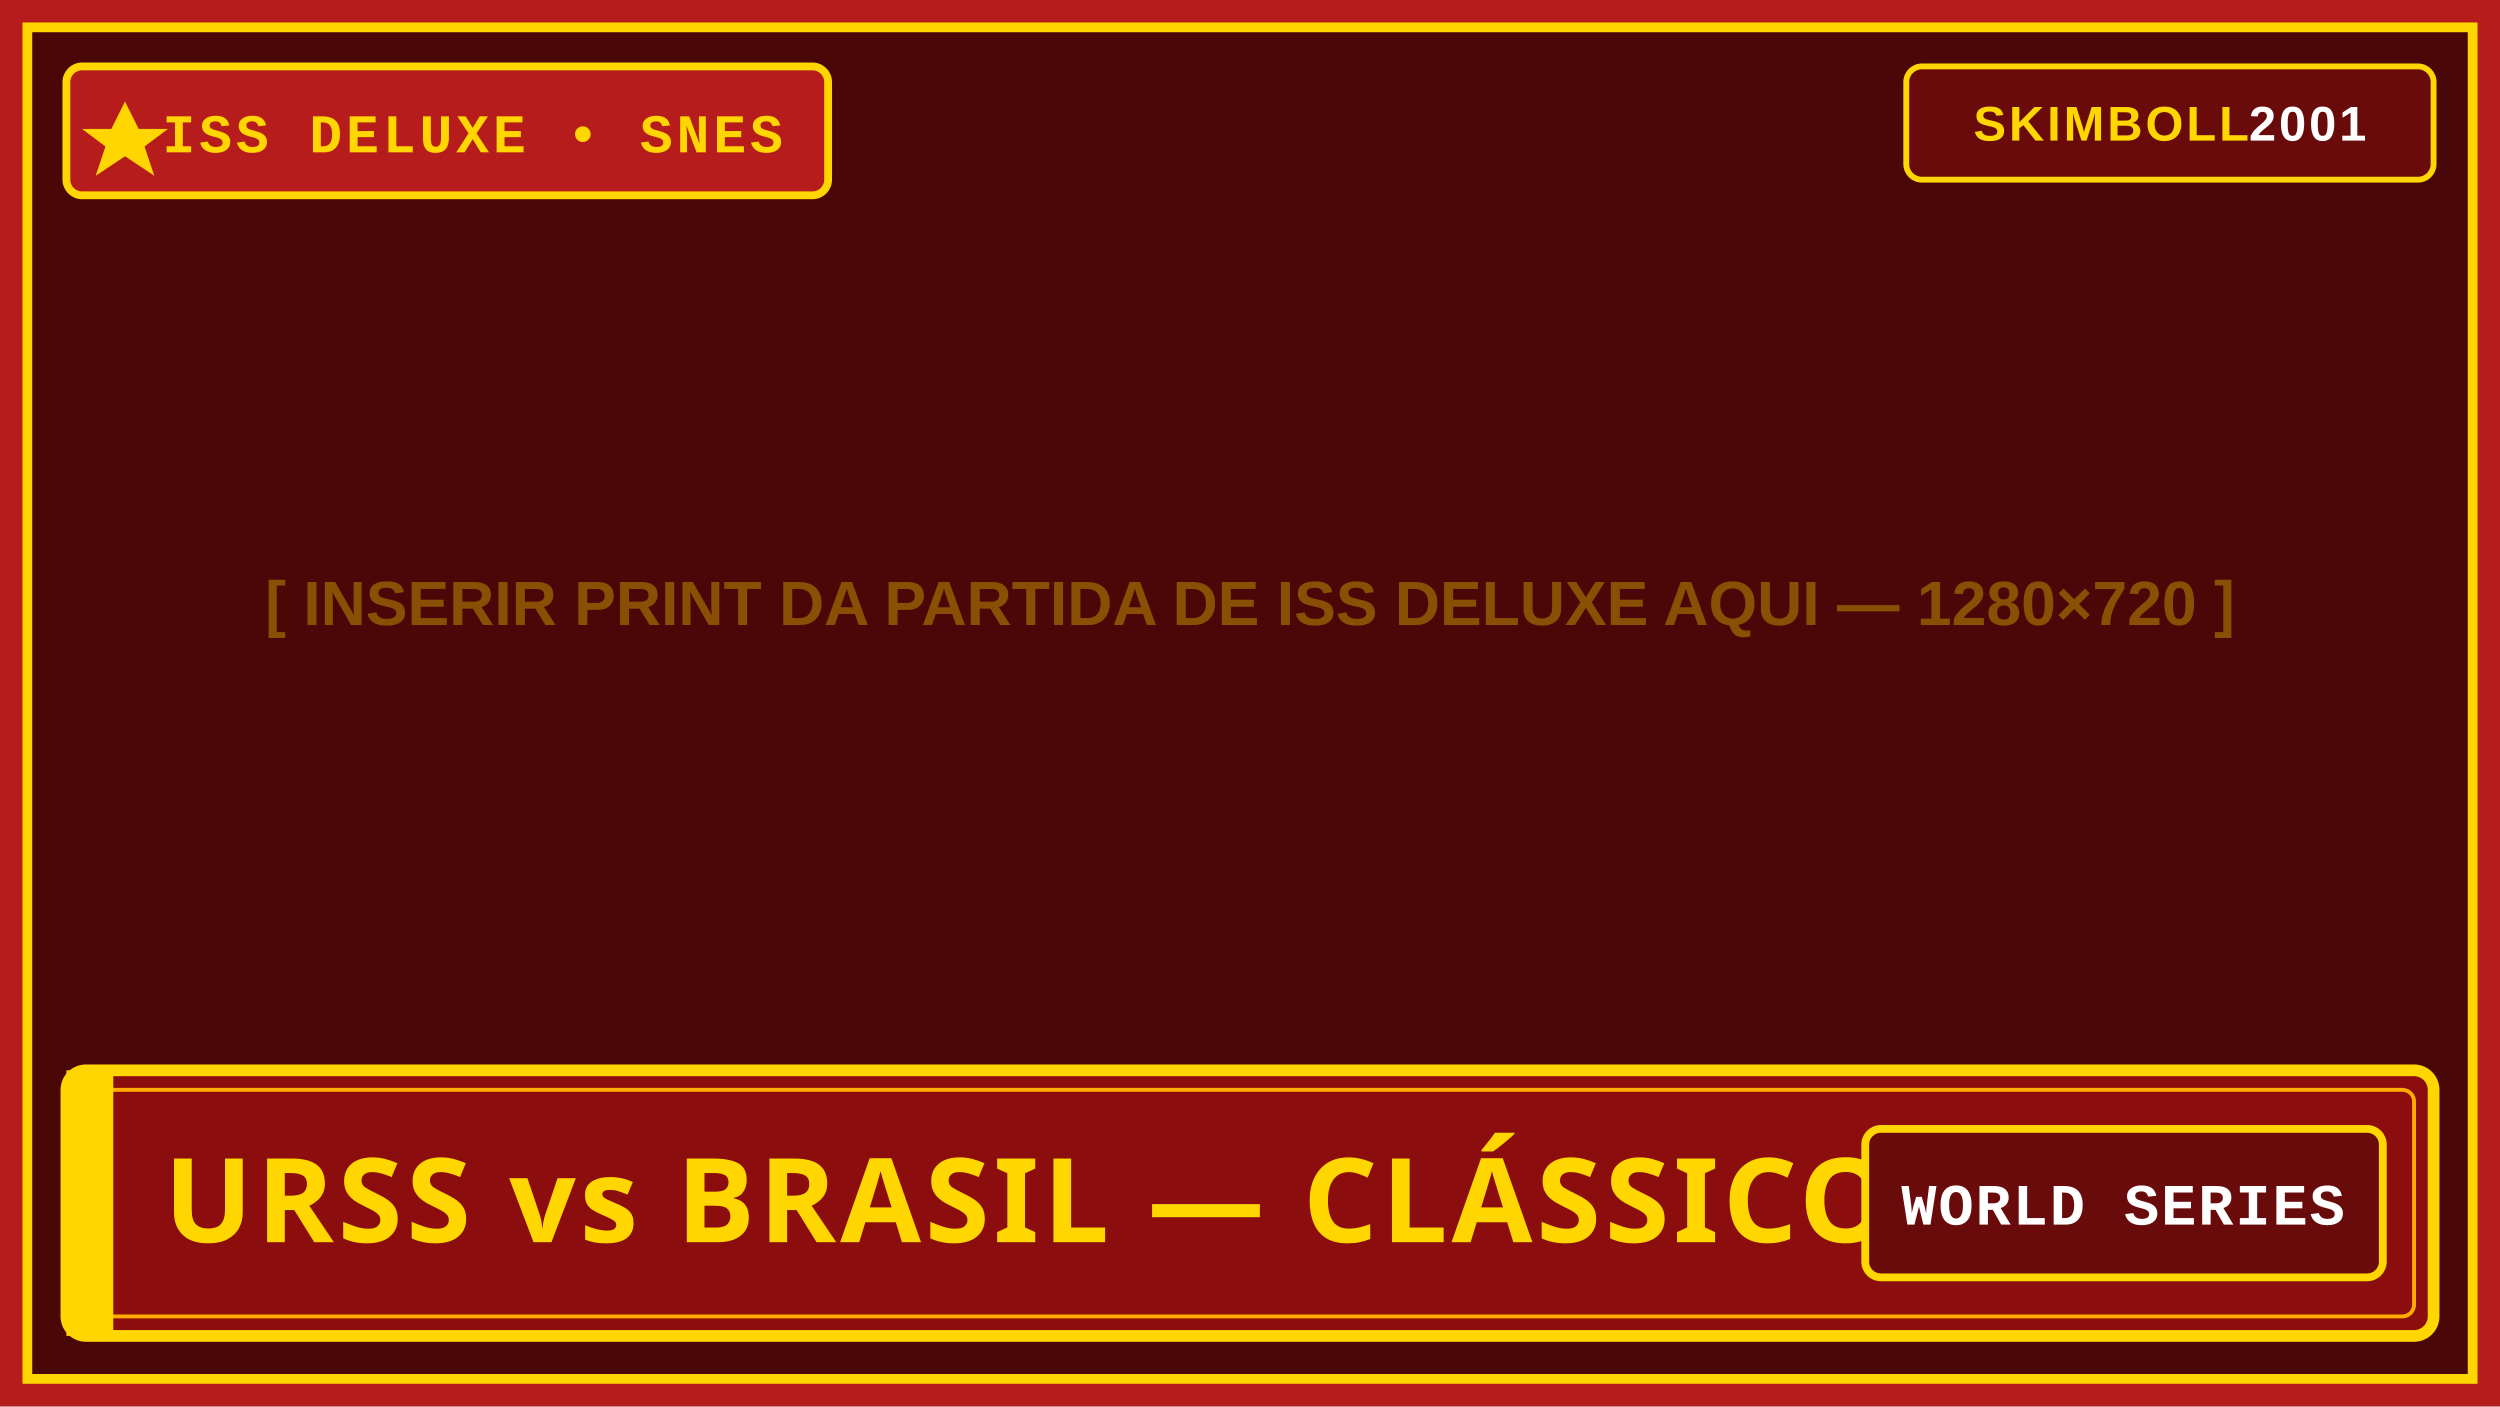
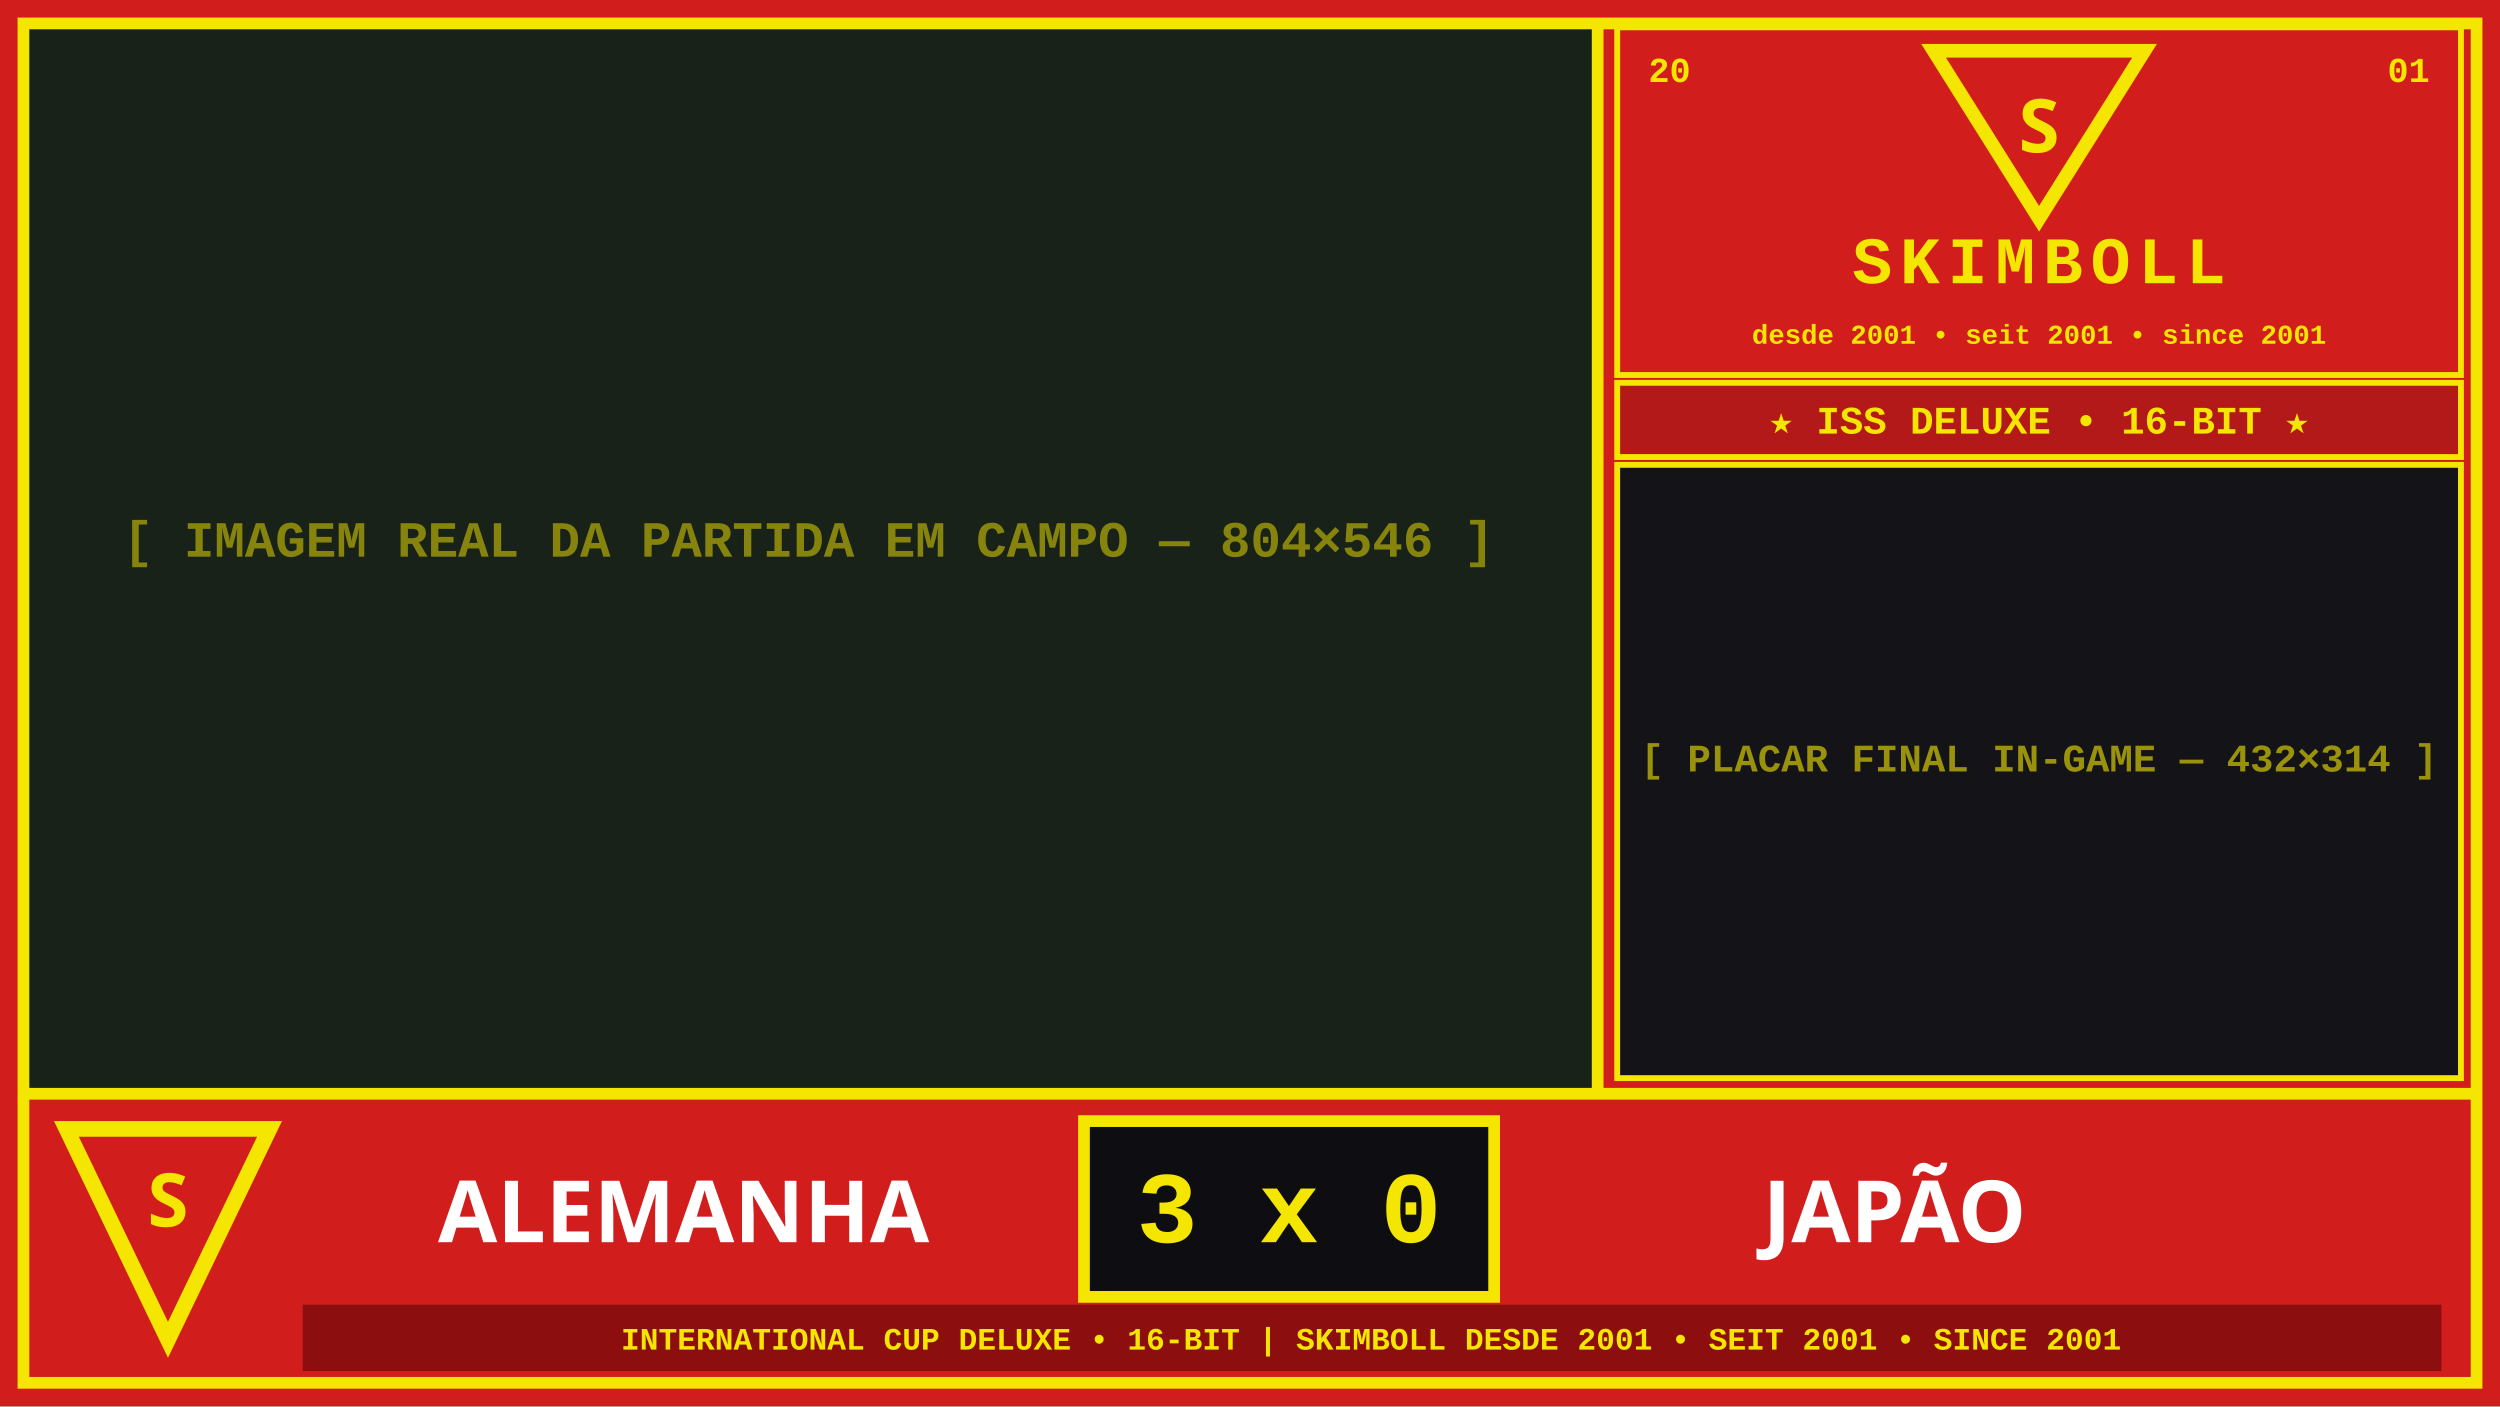
<svg xmlns="http://www.w3.org/2000/svg" viewBox="0 0 1280 720" width="1280" height="720">
-   <rect width="1280" height="720" fill="#4A0707" />
-   <text x="640" y="320" font-family="'Segoe UI', Arial, sans-serif" font-size="32" font-weight="700" fill="#FFD600" fill-opacity="0.35" text-anchor="middle">
-     [ INSERIR PRINT DA PARTIDA DE ISS DELUXE AQUI — 1280×720 ]
+   <rect width="1280" height="720" fill="#8C0E0E" />
+   <rect x="12" y="12" width="804" height="546" fill="#182218" />
+   <text x="414" y="285" font-family="'Courier New', monospace" font-size="26" font-weight="700" fill="#F4E600" fill-opacity="0.5" text-anchor="middle">
+     [ IMAGEM REAL DA PARTIDA EM CAMPO — 804×546 ]
  </text>
-   <rect x="6" y="6" width="1268" height="708" fill="none" stroke="#B71C1C" stroke-width="12" />
-   <rect x="14" y="14" width="1252" height="692" fill="none" stroke="#FFD600" stroke-width="5" />
-   <rect x="34" y="34" width="390" height="66" rx="8" fill="#B71C1C" stroke="#FFD600" stroke-width="4" />
-   <polygon points="64,52 71,66 86,66 74,75 79,90 64,80 49,90 54,75 42,66 57,66" fill="#FFD600" />
-   <text x="242" y="78" font-family="'Courier New', monospace" font-size="28" font-weight="900" fill="#FFD600" text-anchor="middle" letter-spacing="2">
-     ISS DELUXE • SNES
+   <rect x="820" y="12" width="448" height="546" fill="#D21D1D" />
+   <line x1="818" y1="12" x2="818" y2="558" stroke="#F4E600" stroke-width="6" />
+   <rect x="828" y="14" width="432" height="178" fill="#D21D1D" stroke="#F4E600" stroke-width="3" />
+   <text x="844" y="42" font-family="'Courier New', monospace" font-size="18" font-weight="900" fill="#F4E600">20</text>
+   <text x="1244" y="42" font-family="'Courier New', monospace" font-size="18" font-weight="900" fill="#F4E600" text-anchor="end">01</text>
+   <polygon points="990,26 1098,26 1044,112" fill="none" stroke="#F4E600" stroke-width="7" />
+   <text x="1044" y="78" font-family="'Arial Black', sans-serif" font-size="38" font-weight="900" fill="#F4E600" text-anchor="middle">S</text>
+   <text x="1044" y="145" font-family="'Courier New', monospace" font-size="34" font-weight="900" fill="#F4E600" text-anchor="middle" letter-spacing="4">SKIMBOLL</text>
+   <text x="1044" y="176" font-family="'Courier New', monospace" font-size="14" font-weight="900" fill="#F4E600" text-anchor="middle">desde 2001 • seit 2001 • since 2001</text>
+   <rect x="828" y="196" width="432" height="38" fill="#B41919" stroke="#F4E600" stroke-width="3" />
+   <text x="1044" y="222" font-family="'Courier New', monospace" font-size="20" font-weight="900" fill="#F4E600" text-anchor="middle">
+     ★ ISS DELUXE • 16-BIT ★
  </text>
-   <rect x="976" y="34" width="270" height="58" rx="8" fill="#6A0B0B" stroke="#FFD600" stroke-width="3" />
-   <text x="1111" y="72" font-family="'Russo One', 'Segoe UI', Arial, sans-serif" font-size="25" font-weight="900" fill="#FFD600" text-anchor="middle" letter-spacing="1.5">
-     SKIMBOLL<tspan fill="#FFFFFF">2001</tspan>
+   <rect x="828" y="238" width="432" height="314" fill="#141418" stroke="#F4E600" stroke-width="3" />
+   <text x="1044" y="395" font-family="'Courier New', monospace" font-size="20" font-weight="700" fill="#F4E600" fill-opacity="0.6" text-anchor="middle">
+     [ PLACAR FINAL IN-GAME — 432×314 ]
  </text>
-   <rect x="34" y="548" width="1212" height="136" rx="10" fill="#8E0E0E" fill-opacity="0.96" stroke="#FFD600" stroke-width="6" />
-   <rect x="44" y="558" width="1192" height="116" rx="6" fill="none" stroke="#FFAB00" stroke-width="2" />
-   <rect x="34" y="548" width="24" height="136" fill="#FFD600" />
-   <text x="84" y="636" font-family="'Russo One', 'Chakra Petch', 'Arial Black', sans-serif" font-size="60" font-weight="900" fill="#FFD600" letter-spacing="2">
-     URSS vs BRASIL — CLÁSSICO
+   <rect x="12" y="560" width="1256" height="148" fill="#D21D1D" />
+   <line x1="12" y1="560" x2="1268" y2="560" stroke="#F4E600" stroke-width="6" />
+   <polygon points="34,578 138,578 86,686" fill="none" stroke="#F4E600" stroke-width="8" />
+   <text x="86" y="628" font-family="'Arial Black', sans-serif" font-size="38" font-weight="900" fill="#F4E600" text-anchor="middle">S</text>
+   <text x="350" y="636" font-family="'Arial Black', sans-serif" font-size="44" font-weight="900" fill="#FFFFFF" text-anchor="middle">ALEMANHA</text>
+   <rect x="555" y="574" width="210" height="90" fill="#0E0E12" stroke="#F4E600" stroke-width="6" />
+   <text x="660" y="636" font-family="'Courier New', monospace" font-size="52" font-weight="900" fill="#F4E600" text-anchor="middle">3 x 0</text>
+   <text x="970" y="636" font-family="'Arial Black', sans-serif" font-size="44" font-weight="900" fill="#FFFFFF" text-anchor="middle">JAPÃO</text>
+   <rect x="155" y="668" width="1095" height="34" fill="#8C0E0E" />
+   <text x="702" y="691" font-family="'Courier New', monospace" font-size="16" font-weight="900" fill="#F4E600" text-anchor="middle">
+     INTERNATIONAL CUP DELUXE • 16-BIT  |  SKIMBOLL DESDE 2001 • SEIT 2001 • SINCE 2001
  </text>
-   <rect x="955" y="578" width="265" height="76" rx="8" fill="#6A0B0B" stroke="#FFD600" stroke-width="4" />
-   <text x="1087" y="627" font-family="'Courier New', monospace" font-size="30" font-weight="900" fill="#FFFFFF" text-anchor="middle" letter-spacing="1">
-     WORLD SERIES
-   </text>
+   <rect x="6" y="6" width="1268" height="708" fill="none" stroke="#D21D1D" stroke-width="12" />
+   <rect x="12" y="12" width="1256" height="696" fill="none" stroke="#F4E600" stroke-width="6" />
</svg>
